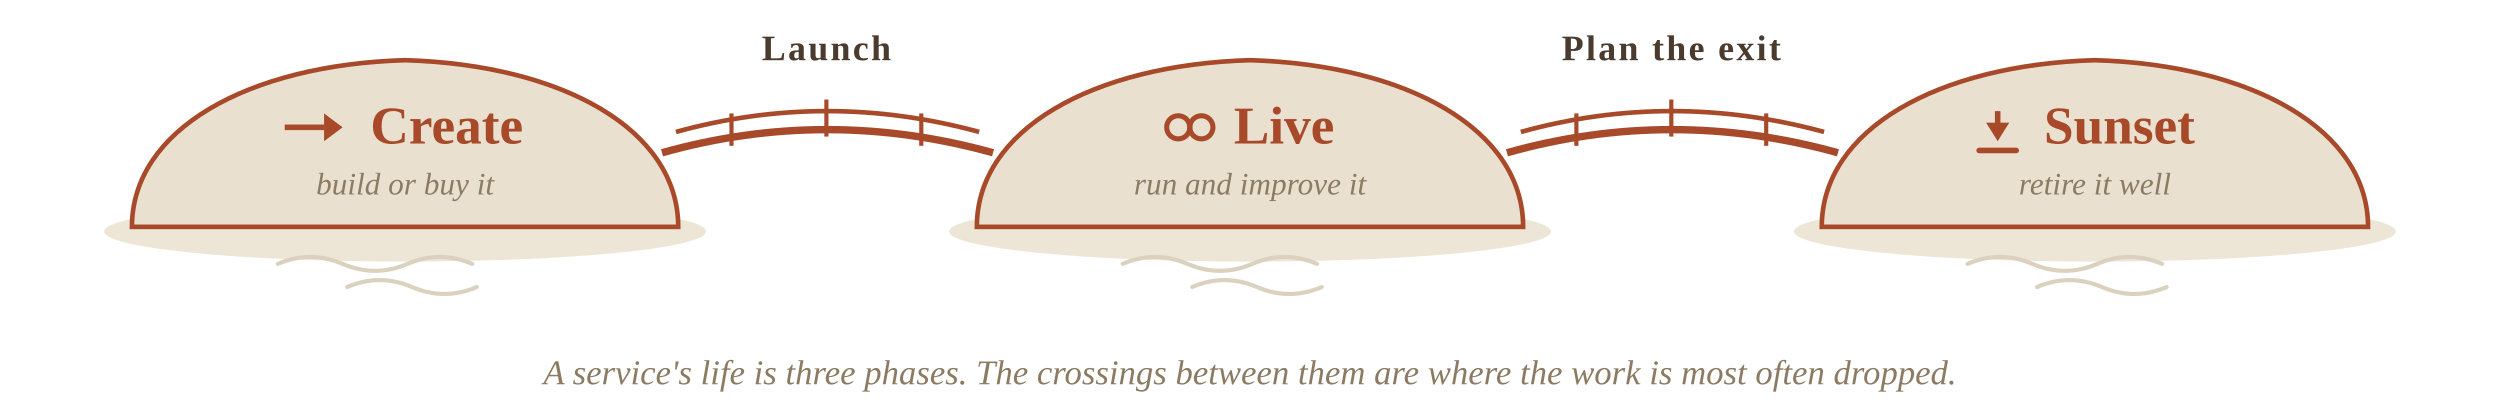
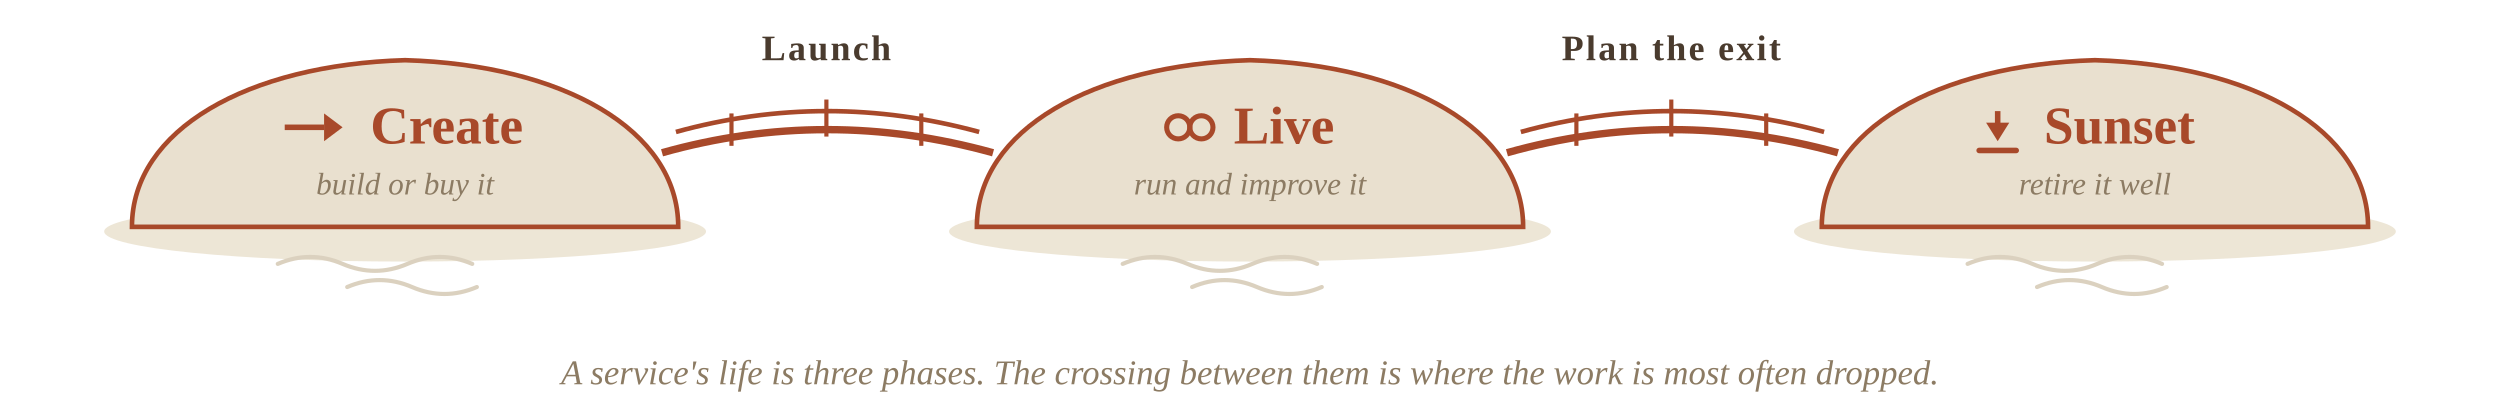
<svg xmlns="http://www.w3.org/2000/svg" viewBox="0 150 1080 180" font-family="Georgia, 'Times New Roman', serif">
  <ellipse cx="175" cy="250" rx="130" ry="13" fill="#EDE6D6" />
  <g stroke="#DBD1BF" stroke-width="1.8" fill="none" stroke-linecap="round">
    <path d="M120,264 q14,-6 28,0 t28,0 t28,0" />
    <path d="M150,274 q14,-6 28,0 t28,0" />
  </g>
  <path d="M57,248 C57,206 107,178 175,176 C243,178 293,206 293,248 Z" fill="#E9E0CF" stroke="#A8492A" stroke-width="2" />
  <line x1="123" y1="205" x2="140" y2="205" stroke="#A8492A" stroke-width="2.4" />
  <path d="M140,199 L148,205 L140,211 Z" fill="#A8492A" />
  <text x="160" y="212" text-anchor="start" font-size="23" font-weight="bold" fill="#A8492A">Create</text>
  <text x="175" y="234" text-anchor="middle" font-size="13.5" font-style="italic" fill="#8C7B63">build or buy it</text>
  <ellipse cx="540" cy="250" rx="130" ry="13" fill="#EDE6D6" />
  <g stroke="#DBD1BF" stroke-width="1.8" fill="none" stroke-linecap="round">
    <path d="M485,264 q14,-6 28,0 t28,0 t28,0" />
    <path d="M515,274 q14,-6 28,0 t28,0" />
  </g>
  <path d="M422,248 C422,206 472,178 540,176 C608,178 658,206 658,248 Z" fill="#E9E0CF" stroke="#A8492A" stroke-width="2" />
  <circle cx="509" cy="205" r="5" fill="none" stroke="#A8492A" stroke-width="2.2" />
  <circle cx="519" cy="205" r="5" fill="none" stroke="#A8492A" stroke-width="2.2" />
  <text x="533" y="212" text-anchor="start" font-size="23" font-weight="bold" fill="#A8492A">Live</text>
  <text x="540" y="234" text-anchor="middle" font-size="13.5" font-style="italic" fill="#8C7B63">run and improve it</text>
  <ellipse cx="905" cy="250" rx="130" ry="13" fill="#EDE6D6" />
  <g stroke="#DBD1BF" stroke-width="1.8" fill="none" stroke-linecap="round">
    <path d="M850,264 q14,-6 28,0 t28,0 t28,0" />
    <path d="M880,274 q14,-6 28,0 t28,0" />
  </g>
  <path d="M787,248 C787,206 837,178 905,176 C973,178 1023,206 1023,248 Z" fill="#E9E0CF" stroke="#A8492A" stroke-width="2" />
  <line x1="863" y1="198" x2="863" y2="207" stroke="#A8492A" stroke-width="2.4" />
  <path d="M858,203 L863,211 L868,203 Z" fill="#A8492A" />
  <line x1="855" y1="215" x2="871" y2="215" stroke="#A8492A" stroke-width="2.4" stroke-linecap="round" />
  <text x="883" y="212" text-anchor="start" font-size="23" font-weight="bold" fill="#A8492A">Sunset</text>
  <text x="905" y="234" text-anchor="middle" font-size="13.5" font-style="italic" fill="#8C7B63">retire it well</text>
  <path d="M286,216 Q357,196 429,216" fill="none" stroke="#A8492A" stroke-width="3.2" />
  <path d="M292,207 Q357,189 423,207" fill="none" stroke="#A8492A" stroke-width="2" />
  <line x1="316" y1="199" x2="316" y2="213" stroke="#A8492A" stroke-width="1.8" />
  <line x1="357" y1="193" x2="357" y2="209" stroke="#A8492A" stroke-width="1.8" />
  <line x1="398" y1="199" x2="398" y2="213" stroke="#A8492A" stroke-width="1.8" />
  <text x="357" y="176" text-anchor="middle" font-size="15.5" font-weight="bold" fill="#4A3B2E" letter-spacing="1">Launch</text>
  <path d="M651,216 Q722,196 794,216" fill="none" stroke="#A8492A" stroke-width="3.2" />
  <path d="M657,207 Q722,189 788,207" fill="none" stroke="#A8492A" stroke-width="2" />
  <line x1="681" y1="199" x2="681" y2="213" stroke="#A8492A" stroke-width="1.8" />
  <line x1="722" y1="193" x2="722" y2="209" stroke="#A8492A" stroke-width="1.8" />
  <line x1="763" y1="199" x2="763" y2="213" stroke="#A8492A" stroke-width="1.8" />
  <text x="722" y="176" text-anchor="middle" font-size="15.5" font-weight="bold" fill="#4A3B2E" letter-spacing="1">Plan the exit</text>
-   <text x="540" y="316" text-anchor="middle" font-size="15" font-style="italic" fill="#8C7B63">A service's life is three phases. The crossings between them are where the work is most often dropped.</text>
+   <text x="540" y="316" text-anchor="middle" font-size="15" font-style="italic" fill="#8C7B63">A service's life is three phases. The crossing between them is where the work is most often dropped.</text>
</svg>
